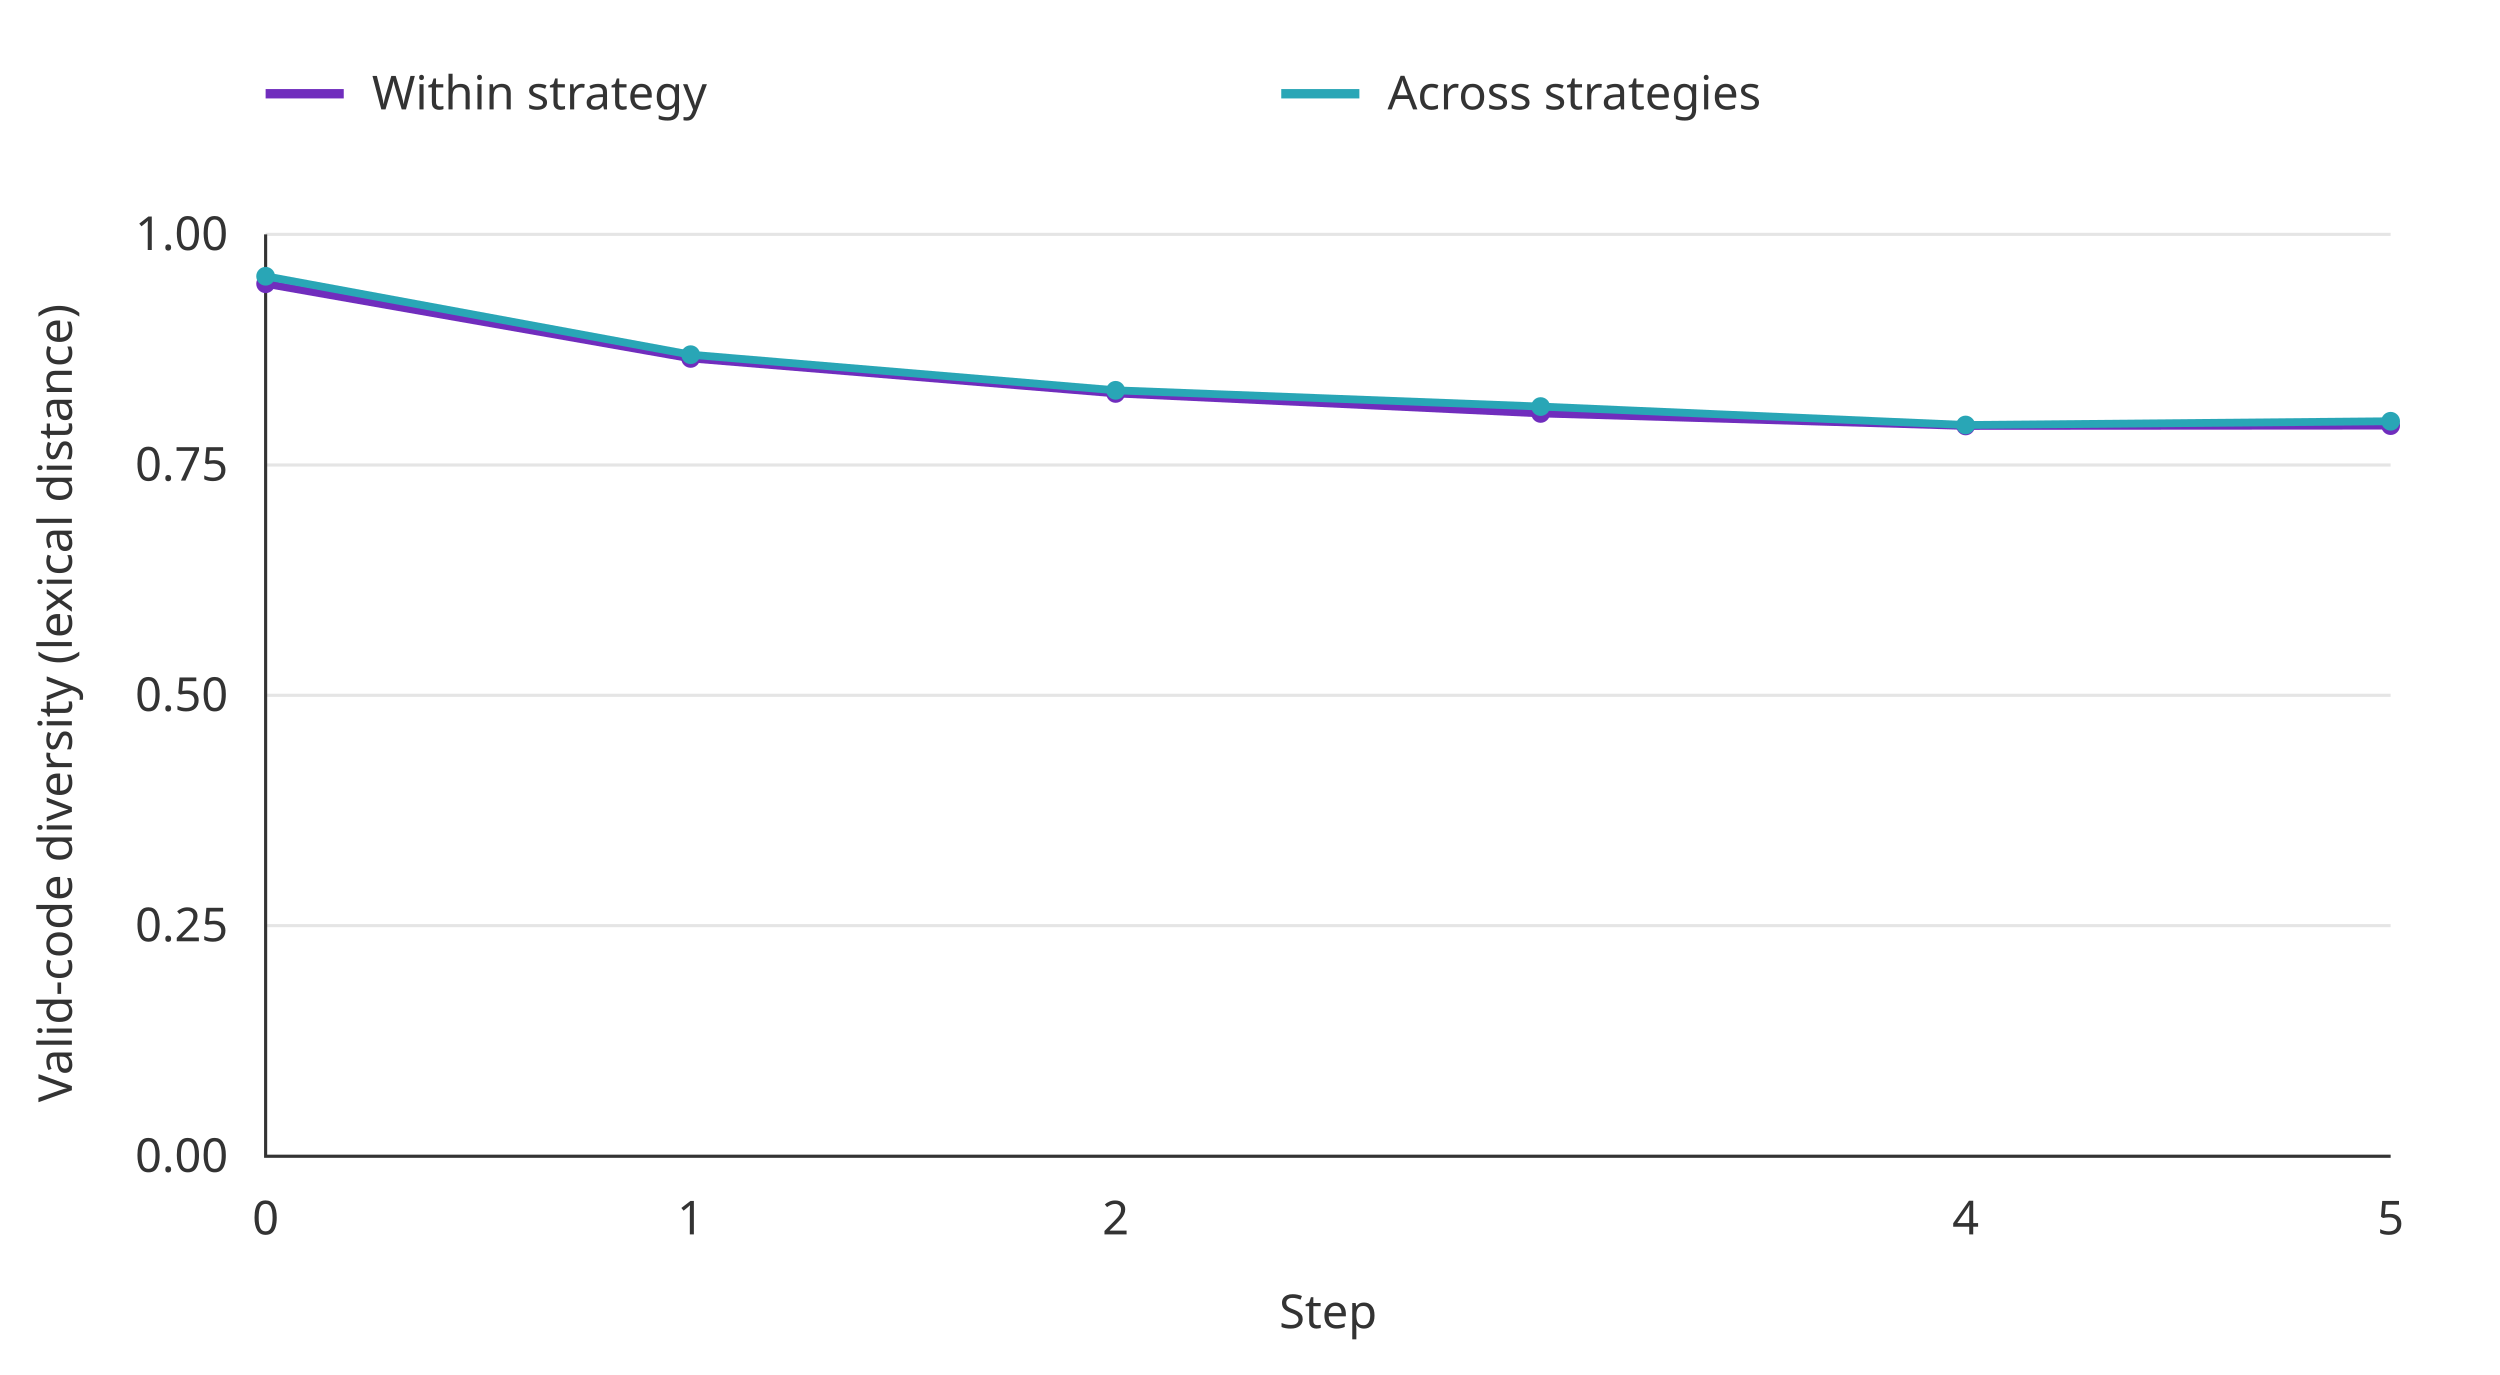
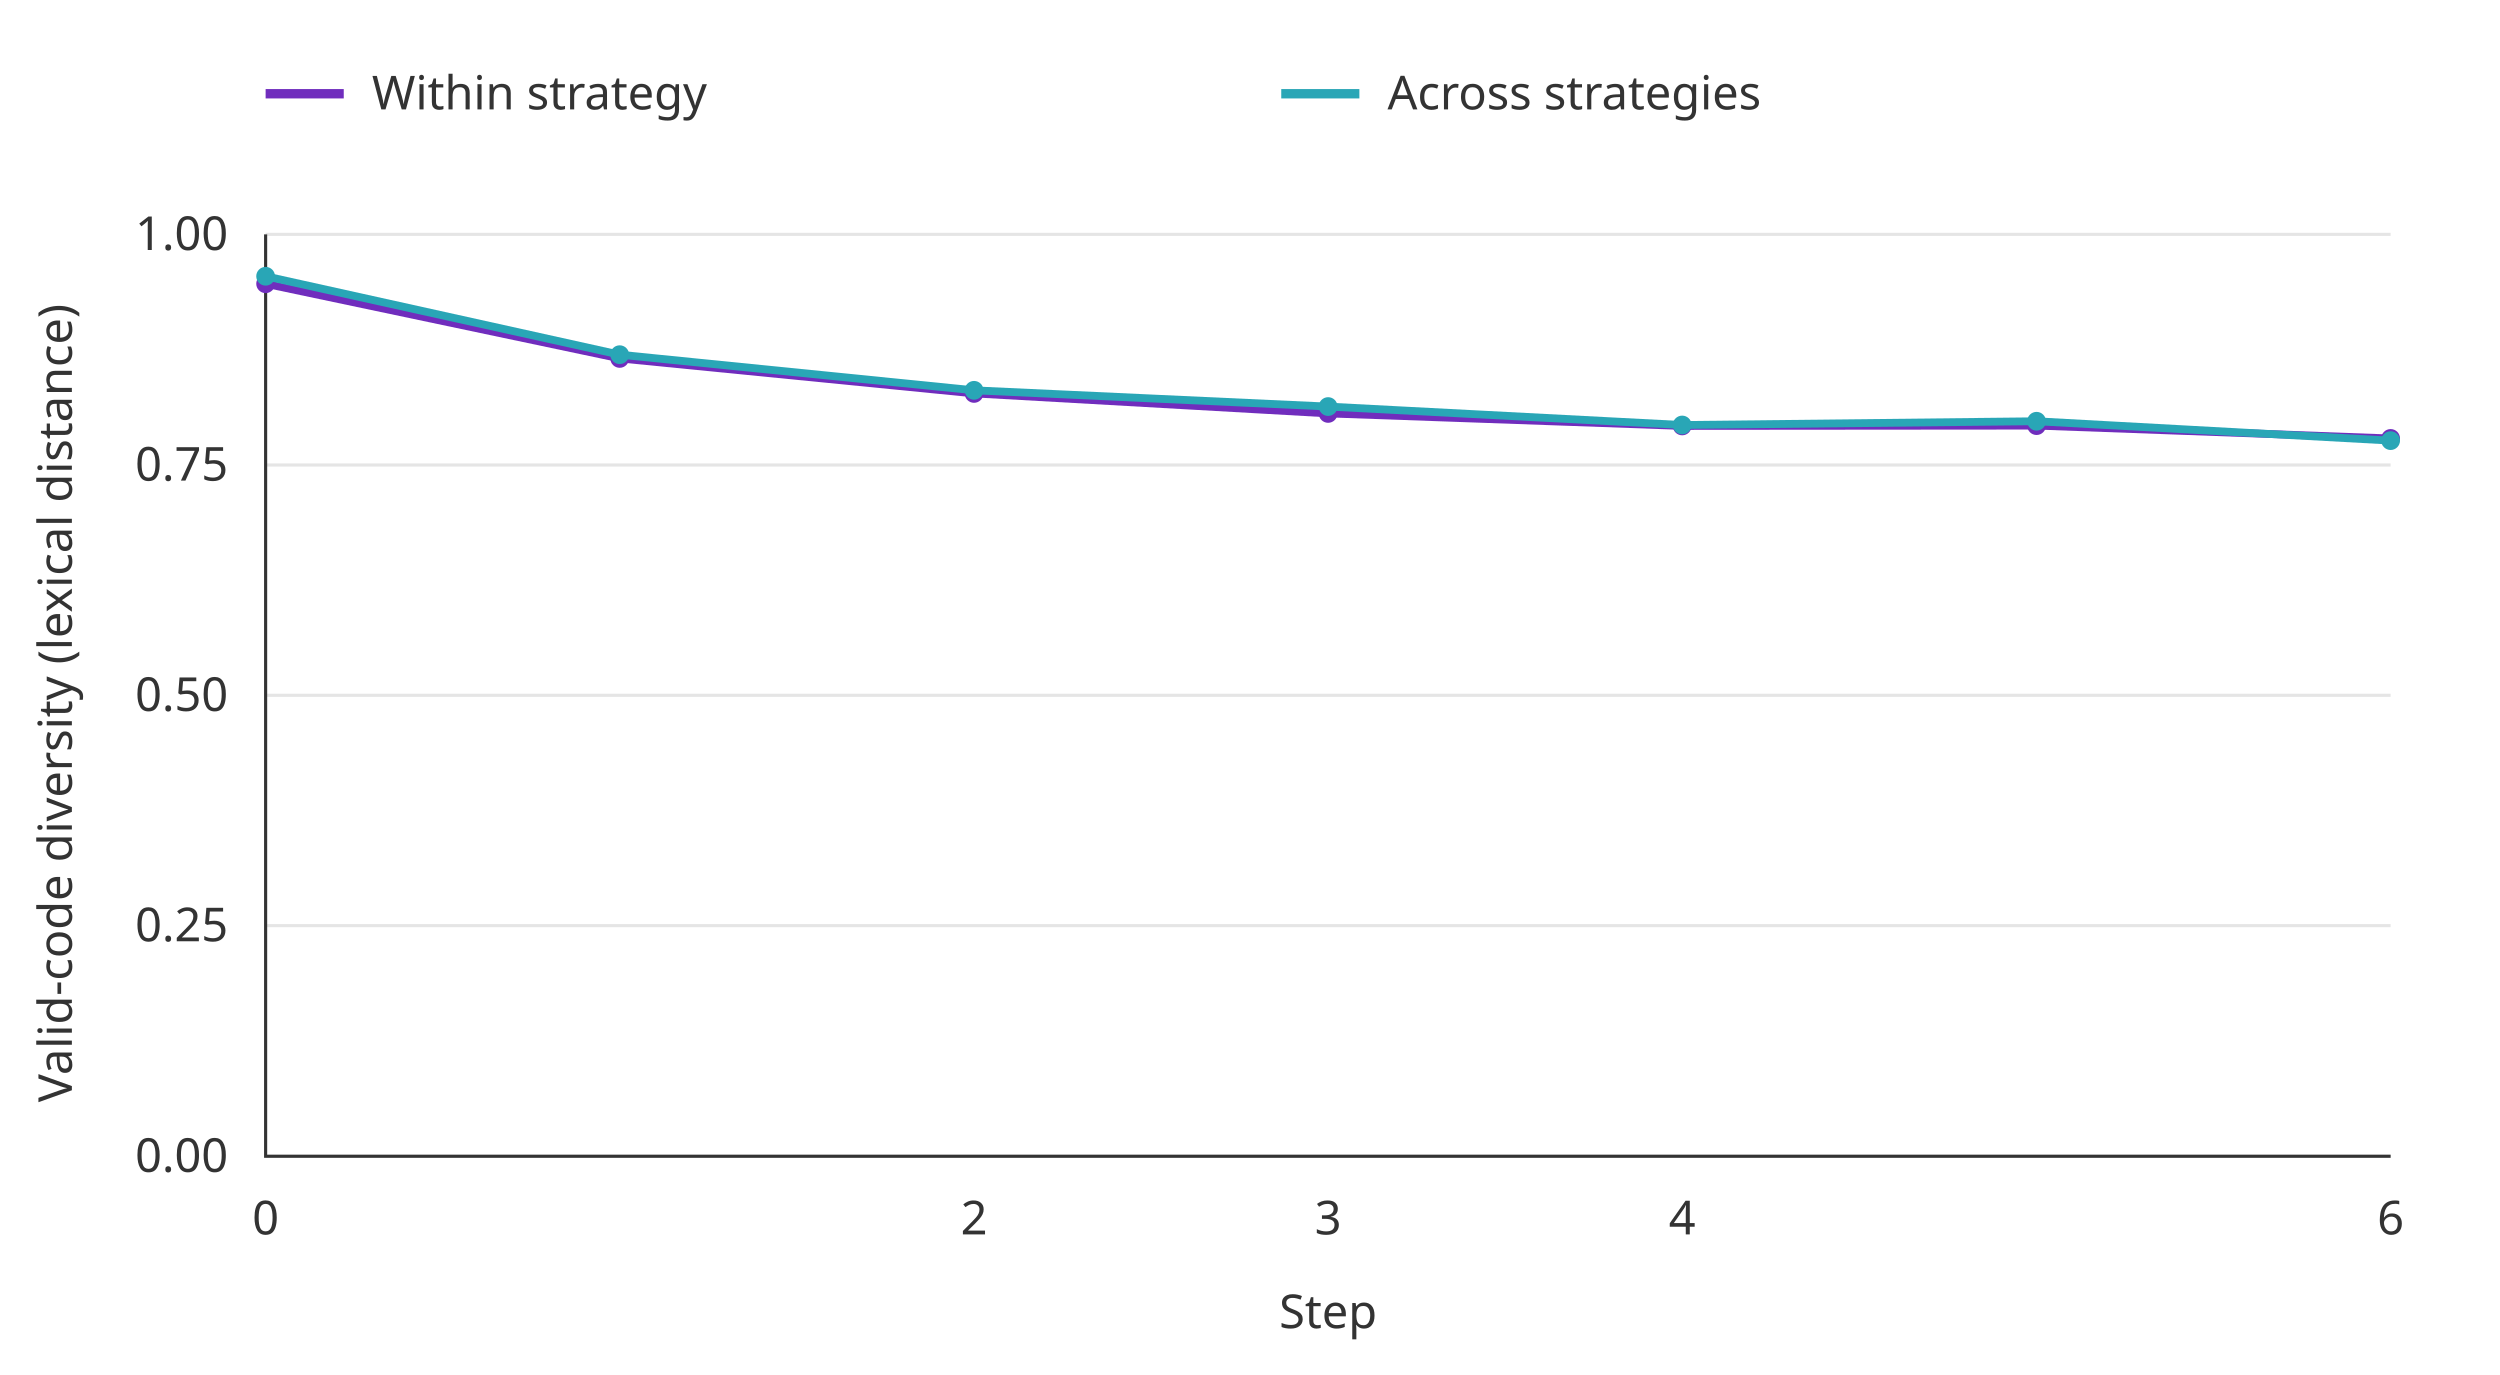
<svg xmlns="http://www.w3.org/2000/svg" width="800" height="440" viewBox="0 0 800 440">
  <rect width="100%" height="100%" fill="white" />
  <g font-family="sans-serif" font-size="15" fill="#333">
    <path d="M85,370.0 H765" stroke="#e5e5e5" />
    <text x="73" y="375.0" text-anchor="end">0.00</text>
    <path d="M85,296.2 H765" stroke="#e5e5e5" />
    <text x="73" y="301.2" text-anchor="end">0.25</text>
    <path d="M85,222.5 H765" stroke="#e5e5e5" />
    <text x="73" y="227.5" text-anchor="end">0.50</text>
    <path d="M85,148.8 H765" stroke="#e5e5e5" />
    <text x="73" y="153.8" text-anchor="end">0.75</text>
    <path d="M85,75.0 H765" stroke="#e5e5e5" />
    <text x="73" y="80.0" text-anchor="end">1.00</text>
    <text x="85.0" y="395" text-anchor="middle">0</text>
-     <text x="221.0" y="395" text-anchor="middle">1</text>
-     <text x="357.0" y="395" text-anchor="middle">2</text>
-     <text x="629.0" y="395" text-anchor="middle">4</text>
-     <text x="765.0" y="395" text-anchor="middle">5</text>
+     <text x="311.7" y="395" text-anchor="middle">2</text>
+     <text x="425.0" y="395" text-anchor="middle">3</text>
+     <text x="538.3" y="395" text-anchor="middle">4</text>
+     <text x="765.0" y="395" text-anchor="middle">6</text>
    <path d="M85,75 V370 H765" fill="none" stroke="#333" />
    <text x="425" y="425" text-anchor="middle">Step</text>
    <text transform="translate(23,225) rotate(-90)" text-anchor="middle">Valid-code diversity (lexical distance)</text>
    <path d="M85,30 h25" stroke="#702dbd" stroke-width="3" />
    <text x="119" y="35">Within strategy</text>
    <circle cx="85.0" cy="90.8" r="3" fill="#702dbd" />
-     <circle cx="221.0" cy="114.7" r="3" fill="#702dbd" />
-     <circle cx="357.0" cy="125.9" r="3" fill="#702dbd" />
-     <circle cx="493.0" cy="132.3" r="3" fill="#702dbd" />
-     <circle cx="629.0" cy="136.3" r="3" fill="#702dbd" />
-     <circle cx="765.0" cy="136.2" r="3" fill="#702dbd" />
-     <polyline points="85.0,90.8 221.0,114.7 357.0,125.9 493.0,132.3 629.0,136.3 765.0,136.2" fill="none" stroke="#702dbd" stroke-width="2.5" />
+     <circle cx="198.3" cy="114.7" r="3" fill="#702dbd" />
+     <circle cx="311.7" cy="125.9" r="3" fill="#702dbd" />
+     <circle cx="425.0" cy="132.3" r="3" fill="#702dbd" />
+     <circle cx="538.3" cy="136.3" r="3" fill="#702dbd" />
+     <circle cx="651.7" cy="136.2" r="3" fill="#702dbd" />
+     <circle cx="765.0" cy="140.3" r="3" fill="#702dbd" />
+     <polyline points="85.0,90.8 198.3,114.7 311.7,125.9 425.0,132.3 538.3,136.3 651.7,136.2 765.0,140.3" fill="none" stroke="#702dbd" stroke-width="2.5" />
    <path d="M410,30 h25" stroke="#29a6b6" stroke-width="3" />
    <text x="444" y="35">Across strategies</text>
    <circle cx="85.0" cy="88.4" r="3" fill="#29a6b6" />
-     <circle cx="221.0" cy="113.5" r="3" fill="#29a6b6" />
-     <circle cx="357.0" cy="124.9" r="3" fill="#29a6b6" />
-     <circle cx="493.0" cy="130.1" r="3" fill="#29a6b6" />
-     <circle cx="629.0" cy="136.0" r="3" fill="#29a6b6" />
-     <circle cx="765.0" cy="134.8" r="3" fill="#29a6b6" />
-     <polyline points="85.0,88.4 221.0,113.5 357.0,124.9 493.0,130.1 629.0,136.0 765.0,134.8" fill="none" stroke="#29a6b6" stroke-width="2.5" />
+     <circle cx="198.3" cy="113.5" r="3" fill="#29a6b6" />
+     <circle cx="311.7" cy="124.9" r="3" fill="#29a6b6" />
+     <circle cx="425.0" cy="130.1" r="3" fill="#29a6b6" />
+     <circle cx="538.3" cy="136.0" r="3" fill="#29a6b6" />
+     <circle cx="651.7" cy="134.8" r="3" fill="#29a6b6" />
+     <circle cx="765.0" cy="141.0" r="3" fill="#29a6b6" />
+     <polyline points="85.0,88.4 198.3,113.5 311.7,124.9 425.0,130.1 538.3,136.0 651.7,134.8 765.0,141.0" fill="none" stroke="#29a6b6" stroke-width="2.5" />
  </g>
</svg>
